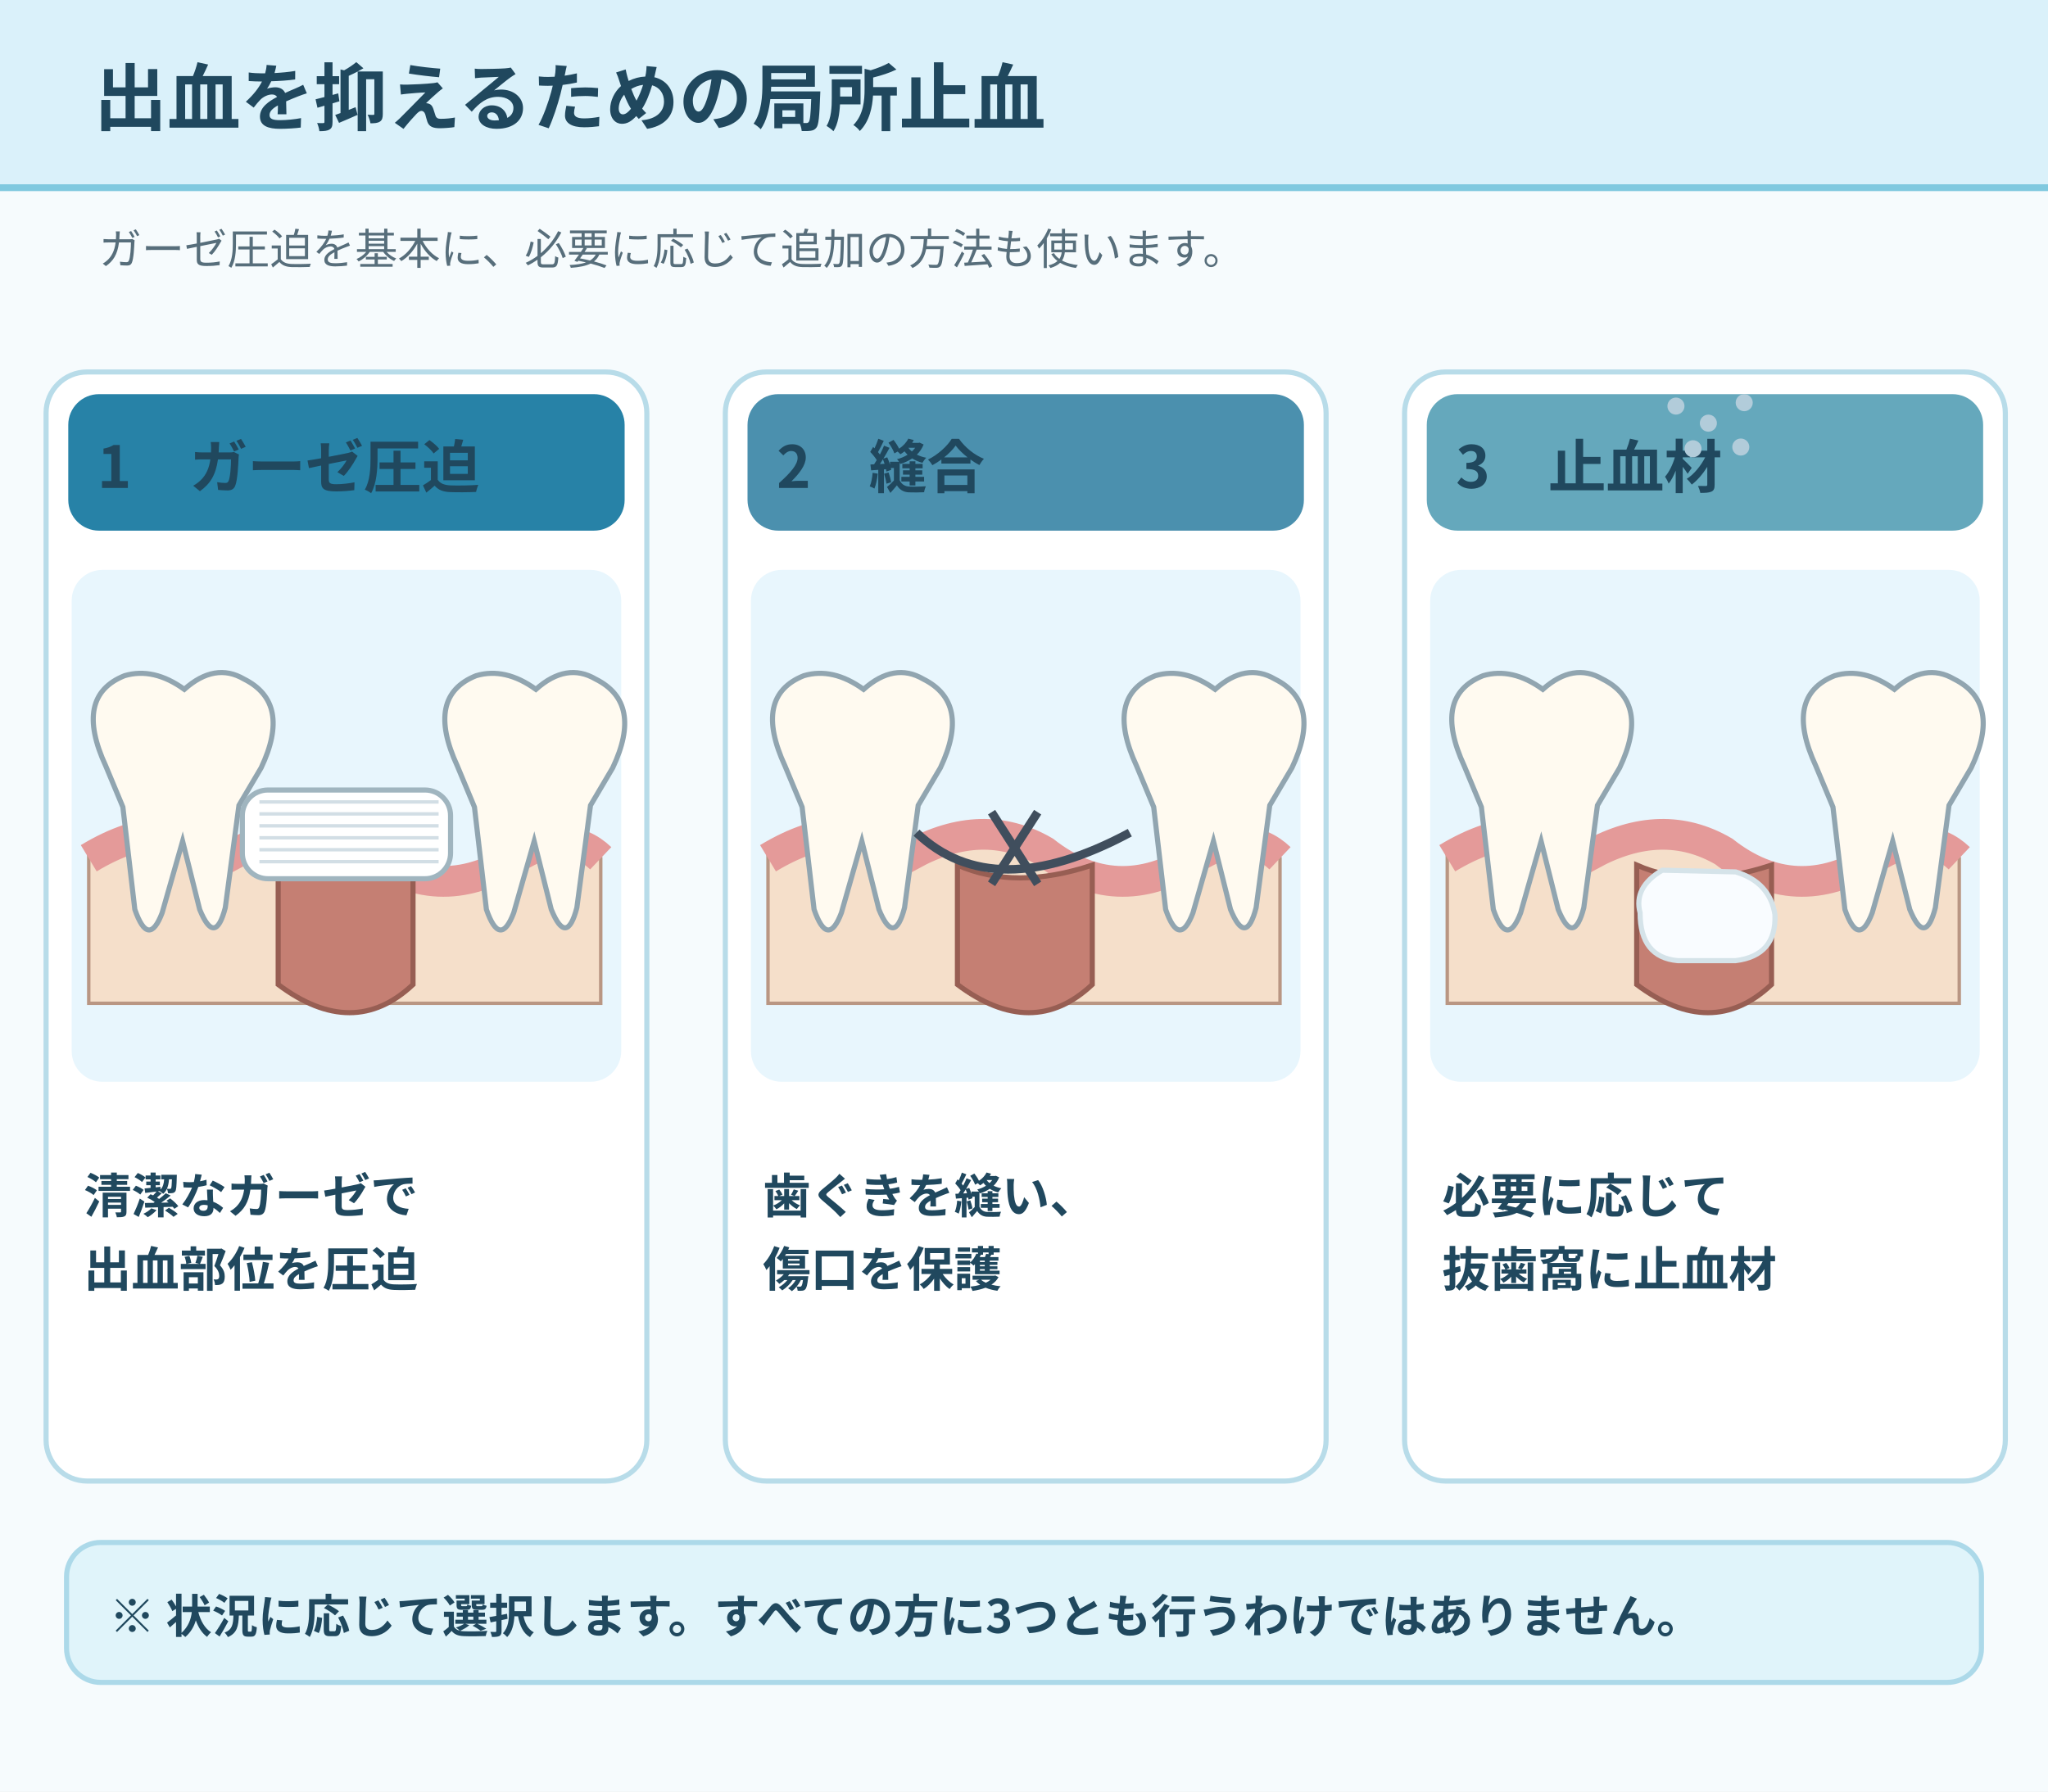
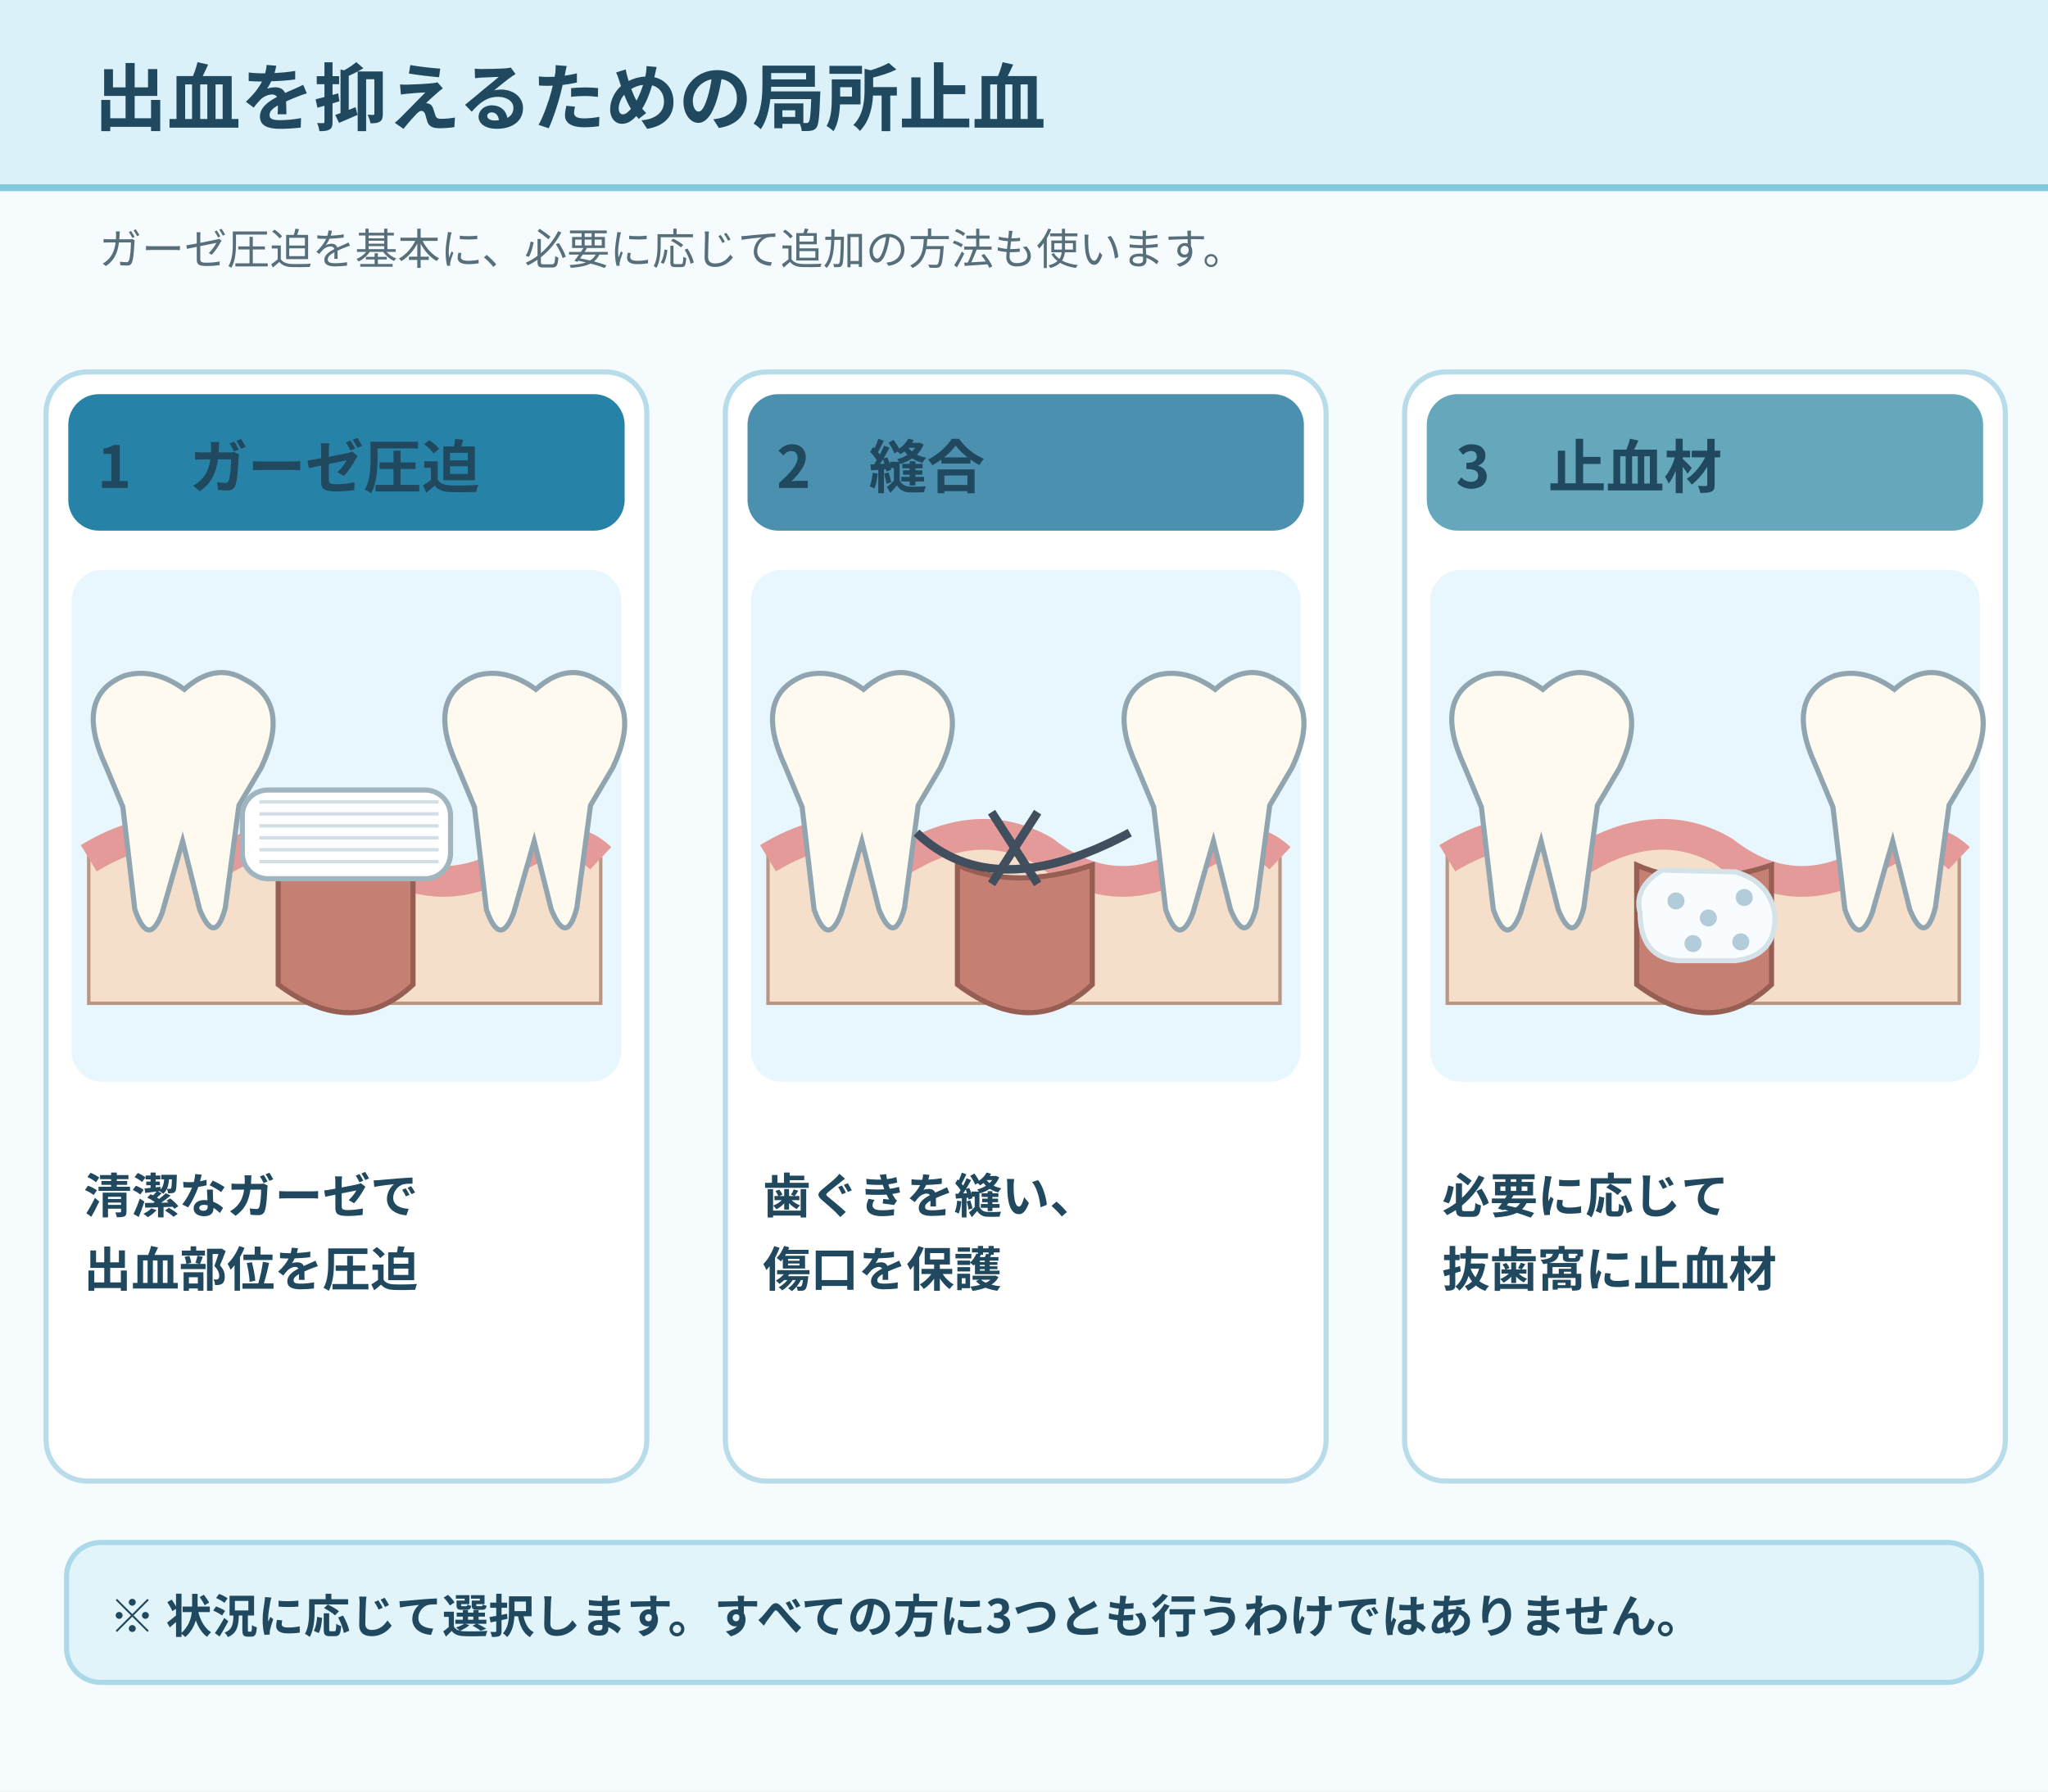
<svg xmlns="http://www.w3.org/2000/svg" viewBox="0 0 1200 1050" role="img" aria-label="出血を抑えるための局所止血">
  <rect width="1200" height="1050" fill="#f6fbfd" />
  <rect width="1200" height="110" fill="#daf1fa" />
  <rect y="108" width="1200" height="4" fill="#80c9df" />
  <style>text{font-family:"Noto Sans CJK JP","Hiragino Kaku Gothic ProN","Yu Gothic",sans-serif;fill:#20485e}.title{font-size:43px;font-weight:800}.sub{font-size:25px;fill:#576e7b}.head{font-size:34px;font-weight:800}.body{font-size:29px}.small{font-size:22px;fill:#647a86}.white{fill:#fff}.bold{font-weight:800}.label{font-size:25px;font-weight:700}</style>
  <text class="title" x="55" y="73">出血を抑えるための局所止血</text>
  <text class="sub" x="58" y="155">ガーゼ圧迫を基本に、必要に応じて追加の方法も使います。</text>
  <g transform="translate(27 0)">
    <rect x="0" y="218" width="352" height="650" rx="24" fill="#fff" stroke="#b8dce9" stroke-width="3" />
    <rect x="13" y="231" width="326" height="80" rx="18" fill="#2782a7" />
    <text x="30" y="286" font-size="34" font-weight="800" fill="#fff">1　ガーゼ圧迫</text>
    <rect x="15" y="334" width="322" height="300" rx="18" fill="#e8f6fd" />
    <path d="M25 588h300v-85q-26-10-50 0q-55 29-98-4q-38-25-78 0q-31-13-74 2z" fill="#f5dfca" stroke="#b99683" stroke-width="2" />
    <path d="M25 503q48-29 84-2q42-23 78-2q42 33 88 4q30-19 50 0" fill="none" stroke="#e49a99" stroke-width="18" />
    <path d="M35 449q-19-41 11-53q17-5 35 8q18-16 35-6q28 14 10 52l-13 22-8 60q-6 23-15 1l-10-40-12 42q-8 21-16-2l-7-60z" fill="#fffaf0" stroke="#91a5b0" stroke-width="3" />
    <path d="M241 449q-19-41 11-53q17-5 35 8q18-16 35-6q28 14 10 52l-13 22-8 60q-6 23-15 1l-10-40-12 42q-8 21-16-2l-7-60z" fill="#fffaf0" stroke="#91a5b0" stroke-width="3" />
    <path d="M136 507q34 15 79 0v70q-35 33-79 0z" fill="#c57f73" stroke="#975e53" stroke-width="3" />
    <rect x="115" y="463" width="122" height="52" rx="15" fill="#fff" stroke="#a0b5bf" stroke-width="3" />
    <path d="M125 470h105" stroke="#d2dee5" stroke-width="2" />
    <path d="M125 477h105" stroke="#d2dee5" stroke-width="2" />
    <path d="M125 484h105" stroke="#d2dee5" stroke-width="2" />
    <path d="M125 491h105" stroke="#d2dee5" stroke-width="2" />
    <path d="M125 498h105" stroke="#d2dee5" stroke-width="2" />
    <path d="M125 505h105" stroke="#d2dee5" stroke-width="2" />
    <text x="22" y="711" font-size="28" fill="#20485e" font-weight="700">清潔なガーゼで</text>
    <text x="22" y="754" font-size="28" fill="#20485e" font-weight="700">出血部位を圧迫</text>
  </g>
  <g transform="translate(425 0)">
    <rect x="0" y="218" width="352" height="650" rx="24" fill="#fff" stroke="#b8dce9" stroke-width="3" />
    <rect x="13" y="231" width="326" height="80" rx="18" fill="#4b90ae" />
    <text x="30" y="286" font-size="34" font-weight="800" fill="#fff">2　縫合</text>
    <rect x="15" y="334" width="322" height="300" rx="18" fill="#e8f6fd" />
    <path d="M25 588h300v-85q-26-10-50 0q-55 29-98-4q-38-25-78 0q-31-13-74 2z" fill="#f5dfca" stroke="#b99683" stroke-width="2" />
    <path d="M25 503q48-29 84-2q42-23 78-2q42 33 88 4q30-19 50 0" fill="none" stroke="#e49a99" stroke-width="18" />
    <path d="M35 449q-19-41 11-53q17-5 35 8q18-16 35-6q28 14 10 52l-13 22-8 60q-6 23-15 1l-10-40-12 42q-8 21-16-2l-7-60z" fill="#fffaf0" stroke="#91a5b0" stroke-width="3" />
    <path d="M241 449q-19-41 11-53q17-5 35 8q18-16 35-6q28 14 10 52l-13 22-8 60q-6 23-15 1l-10-40-12 42q-8 21-16-2l-7-60z" fill="#fffaf0" stroke="#91a5b0" stroke-width="3" />
    <path d="M136 507q34 15 79 0v70q-35 33-79 0z" fill="#c57f73" stroke="#975e53" stroke-width="3" />
    <path d="M112 488q45 43 125 0" fill="none" stroke="#404e5d" stroke-width="5" />
    <path d="M156 476l27 42M183 476l-27 42" stroke="#404e5d" stroke-width="5" />
    <text x="22" y="711" font-size="28" fill="#20485e" font-weight="700">歯ぐきを縫い、</text>
    <text x="22" y="754" font-size="28" fill="#20485e" font-weight="700">傷口を保護</text>
  </g>
  <g transform="translate(823 0)">
    <rect x="0" y="218" width="352" height="650" rx="24" fill="#fff" stroke="#b8dce9" stroke-width="3" />
    <rect x="13" y="231" width="326" height="80" rx="18" fill="#65a8bc" />
    <text x="30" y="286" font-size="34" font-weight="800" fill="#fff">3　止血材</text>
    <rect x="15" y="334" width="322" height="300" rx="18" fill="#e8f6fd" />
    <path d="M25 588h300v-85q-26-10-50 0q-55 29-98-4q-38-25-78 0q-31-13-74 2z" fill="#f5dfca" stroke="#b99683" stroke-width="2" />
    <path d="M25 503q48-29 84-2q42-23 78-2q42 33 88 4q30-19 50 0" fill="none" stroke="#e49a99" stroke-width="18" />
    <path d="M35 449q-19-41 11-53q17-5 35 8q18-16 35-6q28 14 10 52l-13 22-8 60q-6 23-15 1l-10-40-12 42q-8 21-16-2l-7-60z" fill="#fffaf0" stroke="#91a5b0" stroke-width="3" />
    <path d="M241 449q-19-41 11-53q17-5 35 8q18-16 35-6q28 14 10 52l-13 22-8 60q-6 23-15 1l-10-40-12 42q-8 21-16-2l-7-60z" fill="#fffaf0" stroke="#91a5b0" stroke-width="3" />
    <path d="M136 507q34 15 79 0v70q-35 33-79 0z" fill="#c57f73" stroke="#975e53" stroke-width="3" />
    <path d="M151 510q-17 10-13 25q0 26 22 28h34q24-3 23-27q-3-19-23-25z" fill="#f9fcff" stroke="#d5e3e9" stroke-width="3" />
-     <circle cx="159" cy="238" r="5" fill="#b2ccda" />
-     <circle cx="178" cy="248" r="5" fill="#b2ccda" />
-     <circle cx="199" cy="236" r="5" fill="#b2ccda" />
-     <circle cx="169" cy="263" r="5" fill="#b2ccda" />
-     <circle cx="197" cy="262" r="5" fill="#b2ccda" />
+     <circle cx="159" cy="528" r="5" fill="#b2ccda" />
+     <circle cx="178" cy="538" r="5" fill="#b2ccda" />
+     <circle cx="199" cy="526" r="5" fill="#b2ccda" />
+     <circle cx="169" cy="553" r="5" fill="#b2ccda" />
+     <circle cx="197" cy="552" r="5" fill="#b2ccda" />
    <text x="22" y="711" font-size="28" fill="#20485e" font-weight="700">必要に応じて</text>
    <text x="22" y="754" font-size="28" fill="#20485e" font-weight="700">抜歯窩に止血材</text>
  </g>
  <rect x="39" y="904" width="1122" height="82" rx="20" fill="#e0f4fa" stroke="#acd9e9" stroke-width="3" />
  <text x="64" y="957" font-size="27" font-weight="700">※ 状況に応じて選択します。すべての方に3つとも行うわけではありません。</text>
</svg>
